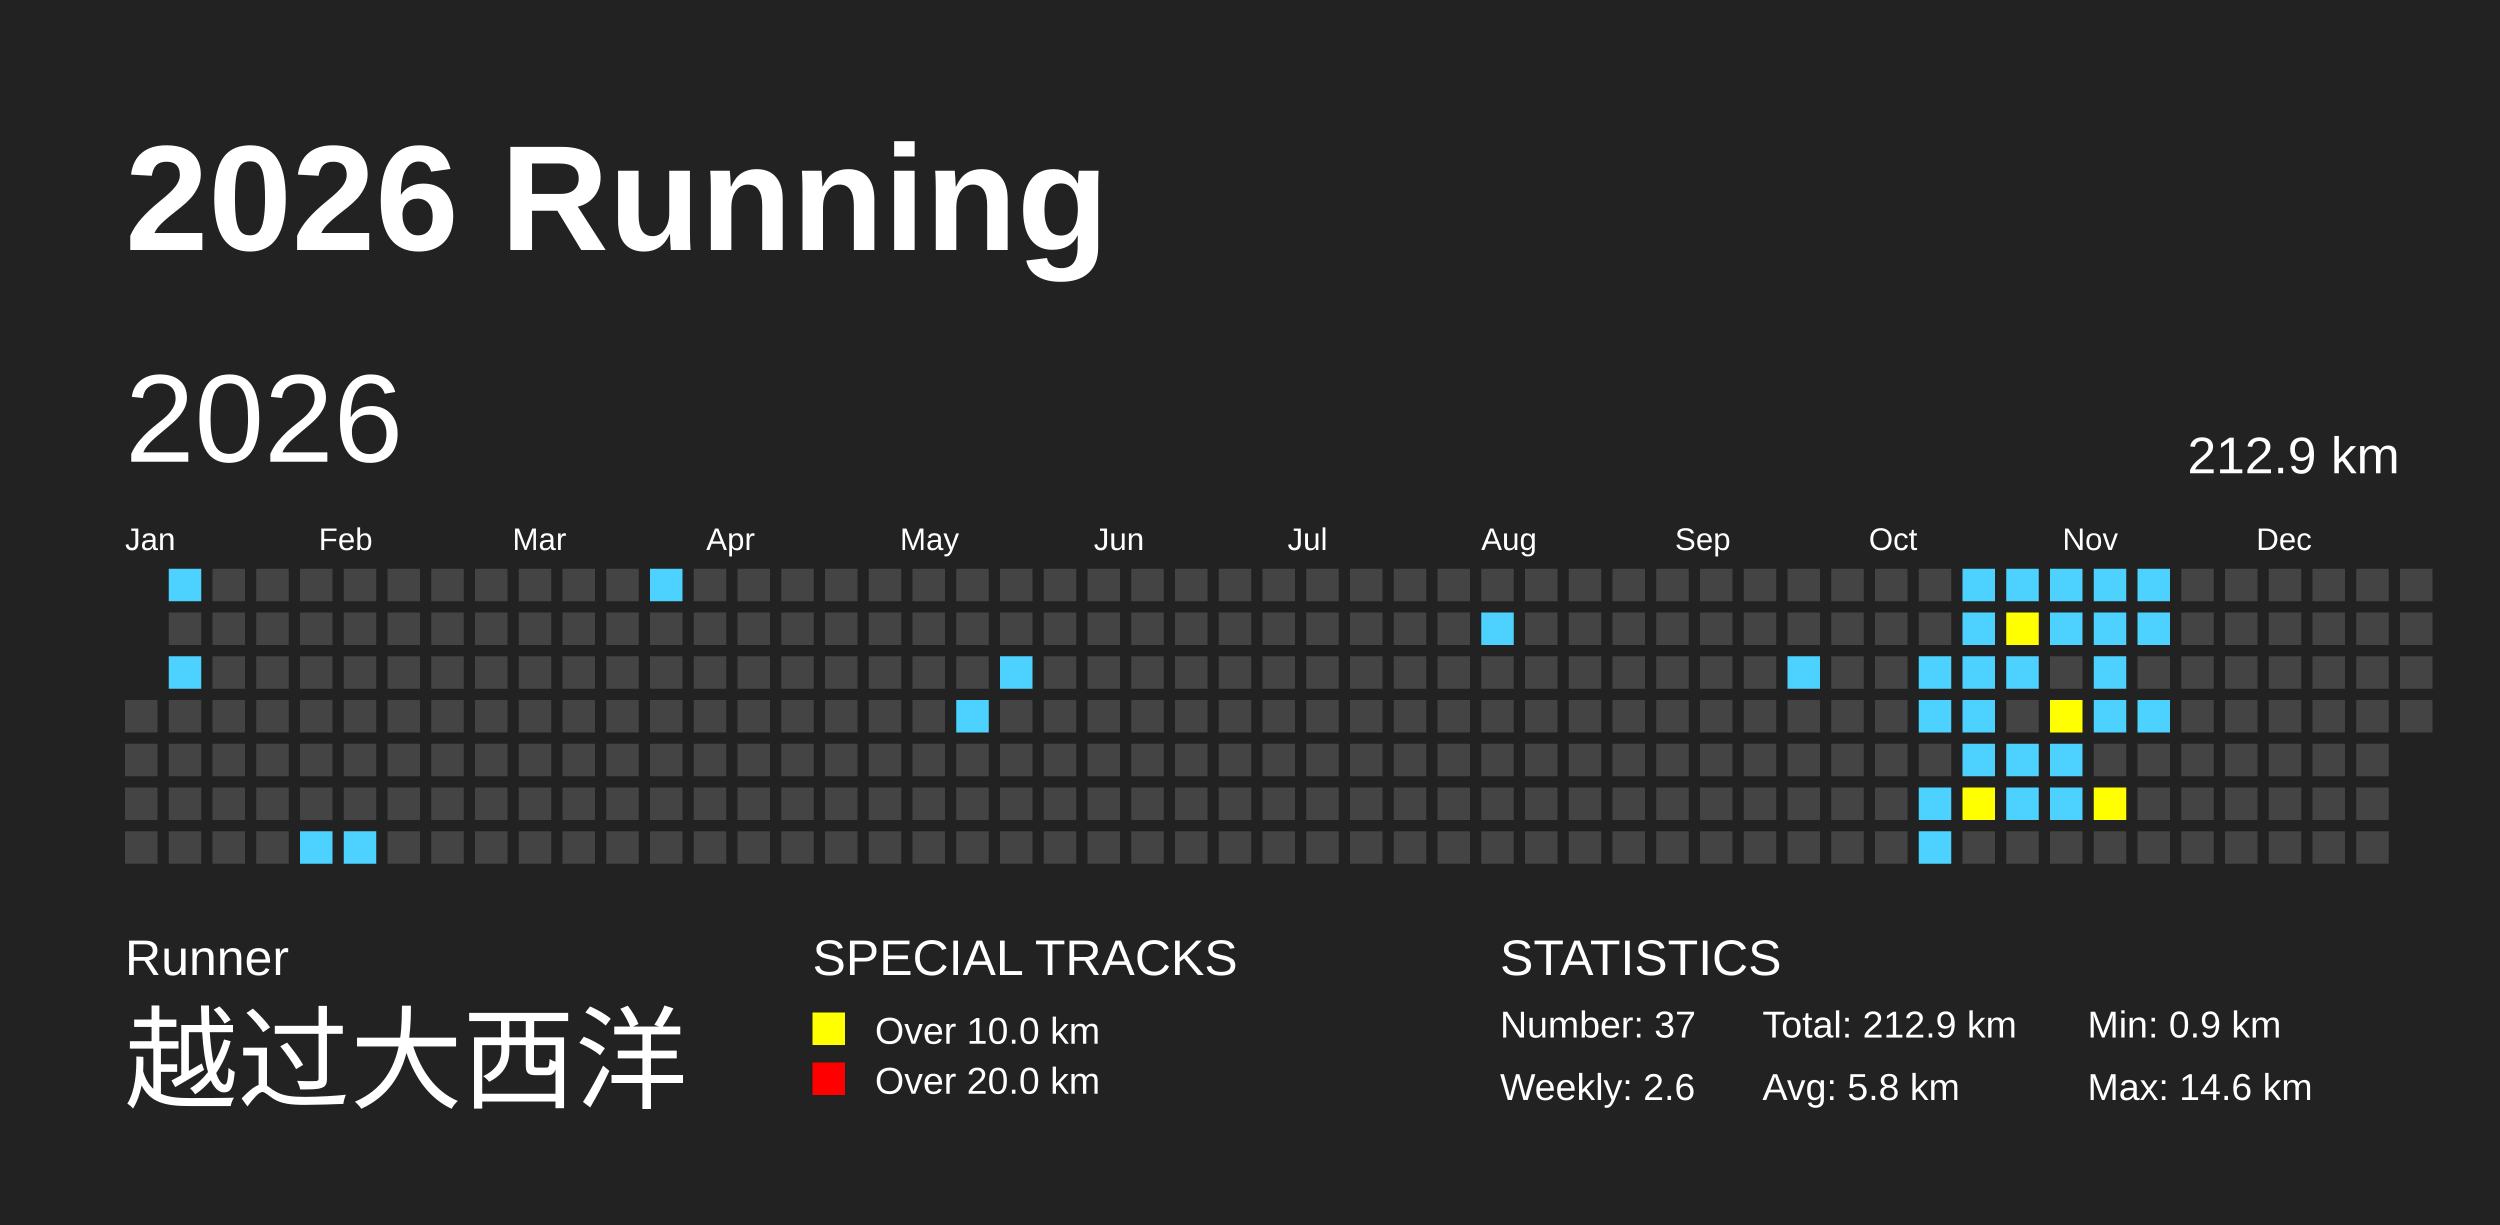
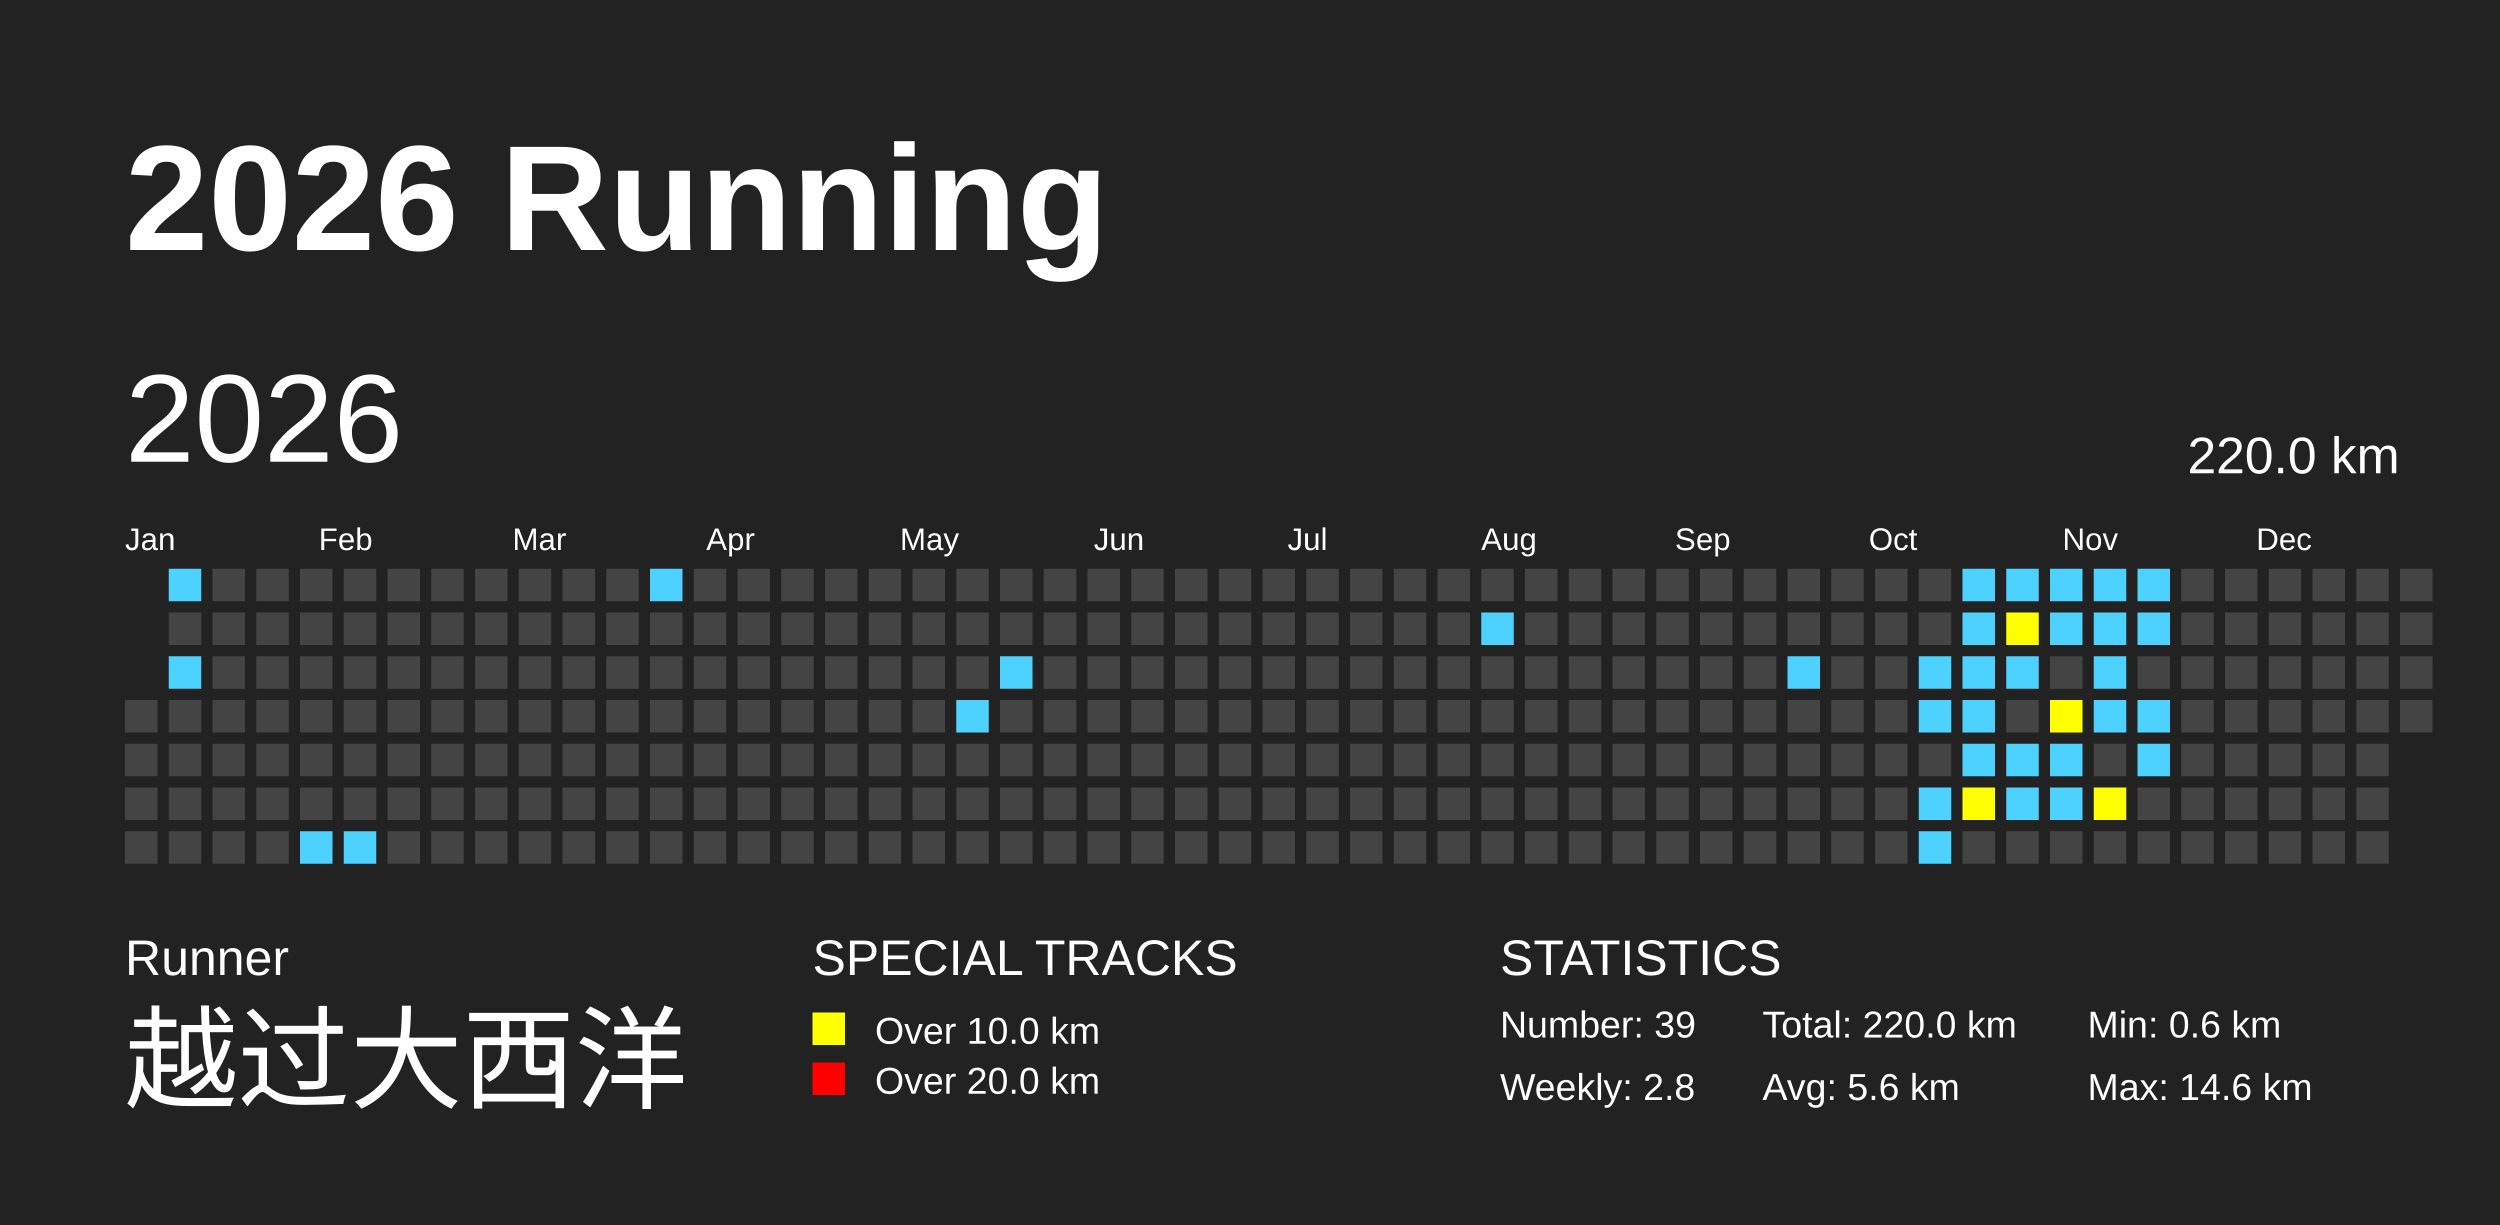
<svg xmlns="http://www.w3.org/2000/svg" baseProfile="full" height="98mm" version="1.1" viewBox="0,0,200,98" width="200mm">
  <defs>
    <pattern height="2" id="indoor-stripe" patternUnits="userSpaceOnUse" width="2">
      <line stroke="white" stroke-opacity="0.45" stroke-width="0.5" x1="0" x2="2" y1="2" y2="0" />
    </pattern>
  </defs>
  <rect fill="#222222" height="98" width="200" x="0" y="0" />
  <text fill="#FFFFFF" style="font-size:12px; font-family:Arial; font-weight:bold;" x="10" y="20">2026 Running</text>
  <text fill="#FFFFFF" style="font-size:4px; font-family:Arial" x="10" y="78">Runner</text>
  <text fill="#FFFFFF" style="font-size:9px; font-family:Arial" x="10" y="88">越过大西洋</text>
  <text fill="#FFFFFF" style="font-size:4px; font-family:Arial" x="65" y="78">SPECIAL TRACKS</text>
  <rect fill="yellow" height="2.6" width="2.6" x="65" y="81" />
  <text fill="#FFFFFF" style="font-size:3px; font-family:Arial" x="70" y="83.5">Over 10.0 km</text>
  <rect fill="red" height="2.6" width="2.6" x="65" y="85" />
  <text fill="#FFFFFF" style="font-size:3px; font-family:Arial" x="70" y="87.5">Over 20.0 km</text>
  <text fill="#FFFFFF" style="font-size:4px; font-family:Arial" x="120" y="78">STATISTICS</text>
-   <text fill="#FFFFFF" style="font-size:3px; font-family:Arial" x="120" y="83">Number: 37</text>
-   <text fill="#FFFFFF" style="font-size:3px; font-family:Arial" x="120" y="88">Weekly: 2.6</text>
-   <text fill="#FFFFFF" style="font-size:3px; font-family:Arial" x="141" y="83">Total: 212.9 km</text>
-   <text fill="#FFFFFF" style="font-size:3px; font-family:Arial" x="141" y="88">Avg: 5.8 km</text>
-   <text fill="#FFFFFF" style="font-size:3px; font-family:Arial" x="167" y="83">Min: 0.9 km</text>
+   <text fill="#FFFFFF" style="font-size:3px; font-family:Arial" x="120" y="83">Number: 39</text>
+   <text fill="#FFFFFF" style="font-size:3px; font-family:Arial" x="120" y="88">Weekly: 2.8</text>
+   <text fill="#FFFFFF" style="font-size:3px; font-family:Arial" x="141" y="83">Total: 220.0 km</text>
+   <text fill="#FFFFFF" style="font-size:3px; font-family:Arial" x="141" y="88">Avg: 5.6 km</text>
+   <text fill="#FFFFFF" style="font-size:3px; font-family:Arial" x="167" y="83">Min: 0.6 km</text>
  <text fill="#FFFFFF" style="font-size:3px; font-family:Arial" x="167" y="88">Max: 14.6 km</text>
  <text dominant-baseline="hanging" fill="#FFFFFF" style="font-size:10.0px; font-family:Arial;" x="10" y="30">2026</text>
-   <text dominant-baseline="hanging" fill="#FFFFFF" style="font-size:4.125px; font-family:Arial;" x="175" y="35">212.9 km</text>
+   <text dominant-baseline="hanging" fill="#FFFFFF" style="font-size:4.125px; font-family:Arial;" x="175" y="35">220.0 km</text>
  <text fill="#FFFFFF" style="font-size:2.5px; font-family:Arial" x="10.0" y="44">Jan</text>
  <text fill="#FFFFFF" style="font-size:2.5px; font-family:Arial" x="25.5" y="44">Feb</text>
  <text fill="#FFFFFF" style="font-size:2.5px; font-family:Arial" x="41.0" y="44">Mar</text>
  <text fill="#FFFFFF" style="font-size:2.5px; font-family:Arial" x="56.5" y="44">Apr</text>
  <text fill="#FFFFFF" style="font-size:2.5px; font-family:Arial" x="72.0" y="44">May</text>
  <text fill="#FFFFFF" style="font-size:2.5px; font-family:Arial" x="87.5" y="44">Jun</text>
  <text fill="#FFFFFF" style="font-size:2.5px; font-family:Arial" x="103.0" y="44">Jul</text>
  <text fill="#FFFFFF" style="font-size:2.5px; font-family:Arial" x="118.5" y="44">Aug</text>
  <text fill="#FFFFFF" style="font-size:2.5px; font-family:Arial" x="134.0" y="44">Sep</text>
  <text fill="#FFFFFF" style="font-size:2.5px; font-family:Arial" x="149.5" y="44">Oct</text>
  <text fill="#FFFFFF" style="font-size:2.5px; font-family:Arial" x="165.0" y="44">Nov</text>
  <text fill="#FFFFFF" style="font-size:2.5px; font-family:Arial" x="180.5" y="44">Dec</text>
  <rect fill="#444444" height="2.6" width="2.6" x="10.0" y="56.0" />
  <rect fill="#444444" height="2.6" width="2.6" x="10.0" y="59.5" />
  <rect fill="#444444" height="2.6" width="2.6" x="10.0" y="63.0" />
  <rect fill="#444444" height="2.6" width="2.6" x="10.0" y="66.5" />
  <rect fill="#4DD2FF" height="2.6" width="2.6" x="13.5" y="45.5" />
  <rect fill="#444444" height="2.6" width="2.6" x="13.5" y="49.0" />
  <rect fill="#4DD2FF" height="2.6" width="2.6" x="13.5" y="52.5" />
  <rect fill="#444444" height="2.6" width="2.6" x="13.5" y="56.0" />
  <rect fill="#444444" height="2.6" width="2.6" x="13.5" y="59.5" />
  <rect fill="#444444" height="2.6" width="2.6" x="13.5" y="63.0" />
  <rect fill="#444444" height="2.6" width="2.6" x="13.5" y="66.5" />
  <rect fill="#444444" height="2.6" width="2.6" x="17.0" y="45.5" />
  <rect fill="#444444" height="2.6" width="2.6" x="17.0" y="49.0" />
  <rect fill="#444444" height="2.6" width="2.6" x="17.0" y="52.5" />
  <rect fill="#444444" height="2.6" width="2.6" x="17.0" y="56.0" />
  <rect fill="#444444" height="2.6" width="2.6" x="17.0" y="59.5" />
  <rect fill="#444444" height="2.6" width="2.6" x="17.0" y="63.0" />
  <rect fill="#444444" height="2.6" width="2.6" x="17.0" y="66.5" />
  <rect fill="#444444" height="2.6" width="2.6" x="20.5" y="45.5" />
  <rect fill="#444444" height="2.6" width="2.6" x="20.5" y="49.0" />
  <rect fill="#444444" height="2.6" width="2.6" x="20.5" y="52.5" />
  <rect fill="#444444" height="2.6" width="2.6" x="20.5" y="56.0" />
  <rect fill="#444444" height="2.6" width="2.6" x="20.5" y="59.5" />
  <rect fill="#444444" height="2.6" width="2.6" x="20.5" y="63.0" />
  <rect fill="#444444" height="2.6" width="2.6" x="20.5" y="66.5" />
  <rect fill="#444444" height="2.6" width="2.6" x="24.0" y="45.5" />
  <rect fill="#444444" height="2.6" width="2.6" x="24.0" y="49.0" />
  <rect fill="#444444" height="2.6" width="2.6" x="24.0" y="52.5" />
  <rect fill="#444444" height="2.6" width="2.6" x="24.0" y="56.0" />
  <rect fill="#444444" height="2.6" width="2.6" x="24.0" y="59.5" />
  <rect fill="#444444" height="2.6" width="2.6" x="24.0" y="63.0" />
  <rect fill="#4DD2FF" height="2.6" width="2.6" x="24.0" y="66.5" />
  <rect fill="#444444" height="2.6" width="2.6" x="27.5" y="45.5" />
  <rect fill="#444444" height="2.6" width="2.6" x="27.5" y="49.0" />
  <rect fill="#444444" height="2.6" width="2.6" x="27.5" y="52.5" />
  <rect fill="#444444" height="2.6" width="2.6" x="27.5" y="56.0" />
  <rect fill="#444444" height="2.6" width="2.6" x="27.5" y="59.5" />
  <rect fill="#444444" height="2.6" width="2.6" x="27.5" y="63.0" />
  <rect fill="#4DD2FF" height="2.6" width="2.6" x="27.5" y="66.5" />
  <rect fill="#444444" height="2.6" width="2.6" x="31.0" y="45.5" />
  <rect fill="#444444" height="2.6" width="2.6" x="31.0" y="49.0" />
  <rect fill="#444444" height="2.6" width="2.6" x="31.0" y="52.5" />
  <rect fill="#444444" height="2.6" width="2.6" x="31.0" y="56.0" />
  <rect fill="#444444" height="2.6" width="2.6" x="31.0" y="59.5" />
  <rect fill="#444444" height="2.6" width="2.6" x="31.0" y="63.0" />
  <rect fill="#444444" height="2.6" width="2.6" x="31.0" y="66.5" />
  <rect fill="#444444" height="2.6" width="2.6" x="34.5" y="45.5" />
  <rect fill="#444444" height="2.6" width="2.6" x="34.5" y="49.0" />
  <rect fill="#444444" height="2.6" width="2.6" x="34.5" y="52.5" />
  <rect fill="#444444" height="2.6" width="2.6" x="34.5" y="56.0" />
  <rect fill="#444444" height="2.6" width="2.6" x="34.5" y="59.5" />
  <rect fill="#444444" height="2.6" width="2.6" x="34.5" y="63.0" />
  <rect fill="#444444" height="2.6" width="2.6" x="34.5" y="66.5" />
  <rect fill="#444444" height="2.6" width="2.6" x="38.0" y="45.5" />
  <rect fill="#444444" height="2.6" width="2.6" x="38.0" y="49.0" />
  <rect fill="#444444" height="2.6" width="2.6" x="38.0" y="52.5" />
  <rect fill="#444444" height="2.6" width="2.6" x="38.0" y="56.0" />
  <rect fill="#444444" height="2.6" width="2.6" x="38.0" y="59.5" />
  <rect fill="#444444" height="2.6" width="2.6" x="38.0" y="63.0" />
  <rect fill="#444444" height="2.6" width="2.6" x="38.0" y="66.5" />
  <rect fill="#444444" height="2.6" width="2.6" x="41.5" y="45.5" />
  <rect fill="#444444" height="2.6" width="2.6" x="41.5" y="49.0" />
  <rect fill="#444444" height="2.6" width="2.6" x="41.5" y="52.5" />
  <rect fill="#444444" height="2.6" width="2.6" x="41.5" y="56.0" />
  <rect fill="#444444" height="2.6" width="2.6" x="41.5" y="59.5" />
  <rect fill="#444444" height="2.6" width="2.6" x="41.5" y="63.0" />
  <rect fill="#444444" height="2.6" width="2.6" x="41.5" y="66.5" />
  <rect fill="#444444" height="2.6" width="2.6" x="45.0" y="45.5" />
  <rect fill="#444444" height="2.6" width="2.6" x="45.0" y="49.0" />
  <rect fill="#444444" height="2.6" width="2.6" x="45.0" y="52.5" />
  <rect fill="#444444" height="2.6" width="2.6" x="45.0" y="56.0" />
  <rect fill="#444444" height="2.6" width="2.6" x="45.0" y="59.5" />
  <rect fill="#444444" height="2.6" width="2.6" x="45.0" y="63.0" />
  <rect fill="#444444" height="2.6" width="2.6" x="45.0" y="66.5" />
  <rect fill="#444444" height="2.6" width="2.6" x="48.5" y="45.5" />
  <rect fill="#444444" height="2.6" width="2.6" x="48.5" y="49.0" />
  <rect fill="#444444" height="2.6" width="2.6" x="48.5" y="52.5" />
  <rect fill="#444444" height="2.6" width="2.6" x="48.5" y="56.0" />
  <rect fill="#444444" height="2.6" width="2.6" x="48.5" y="59.5" />
  <rect fill="#444444" height="2.6" width="2.6" x="48.5" y="63.0" />
  <rect fill="#444444" height="2.6" width="2.6" x="48.5" y="66.5" />
  <rect fill="#4DD2FF" height="2.6" width="2.6" x="52.0" y="45.5" />
  <rect fill="#444444" height="2.6" width="2.6" x="52.0" y="49.0" />
  <rect fill="#444444" height="2.6" width="2.6" x="52.0" y="52.5" />
  <rect fill="#444444" height="2.6" width="2.6" x="52.0" y="56.0" />
  <rect fill="#444444" height="2.6" width="2.6" x="52.0" y="59.5" />
  <rect fill="#444444" height="2.6" width="2.6" x="52.0" y="63.0" />
  <rect fill="#444444" height="2.6" width="2.6" x="52.0" y="66.5" />
  <rect fill="#444444" height="2.6" width="2.6" x="55.5" y="45.5" />
  <rect fill="#444444" height="2.6" width="2.6" x="55.5" y="49.0" />
  <rect fill="#444444" height="2.6" width="2.6" x="55.5" y="52.5" />
  <rect fill="#444444" height="2.6" width="2.6" x="55.5" y="56.0" />
  <rect fill="#444444" height="2.6" width="2.6" x="55.5" y="59.5" />
  <rect fill="#444444" height="2.6" width="2.6" x="55.5" y="63.0" />
  <rect fill="#444444" height="2.6" width="2.6" x="55.5" y="66.5" />
  <rect fill="#444444" height="2.6" width="2.6" x="59.0" y="45.5" />
  <rect fill="#444444" height="2.6" width="2.6" x="59.0" y="49.0" />
  <rect fill="#444444" height="2.6" width="2.6" x="59.0" y="52.5" />
  <rect fill="#444444" height="2.6" width="2.6" x="59.0" y="56.0" />
  <rect fill="#444444" height="2.6" width="2.6" x="59.0" y="59.5" />
  <rect fill="#444444" height="2.6" width="2.6" x="59.0" y="63.0" />
  <rect fill="#444444" height="2.6" width="2.6" x="59.0" y="66.5" />
  <rect fill="#444444" height="2.6" width="2.6" x="62.5" y="45.5" />
  <rect fill="#444444" height="2.6" width="2.6" x="62.5" y="49.0" />
  <rect fill="#444444" height="2.6" width="2.6" x="62.5" y="52.5" />
  <rect fill="#444444" height="2.6" width="2.6" x="62.5" y="56.0" />
  <rect fill="#444444" height="2.6" width="2.6" x="62.5" y="59.5" />
  <rect fill="#444444" height="2.6" width="2.6" x="62.5" y="63.0" />
  <rect fill="#444444" height="2.6" width="2.6" x="62.5" y="66.5" />
  <rect fill="#444444" height="2.6" width="2.6" x="66.0" y="45.5" />
  <rect fill="#444444" height="2.6" width="2.6" x="66.0" y="49.0" />
  <rect fill="#444444" height="2.6" width="2.6" x="66.0" y="52.5" />
  <rect fill="#444444" height="2.6" width="2.6" x="66.0" y="56.0" />
  <rect fill="#444444" height="2.6" width="2.6" x="66.0" y="59.5" />
  <rect fill="#444444" height="2.6" width="2.6" x="66.0" y="63.0" />
  <rect fill="#444444" height="2.6" width="2.6" x="66.0" y="66.5" />
  <rect fill="#444444" height="2.6" width="2.6" x="69.5" y="45.5" />
  <rect fill="#444444" height="2.6" width="2.6" x="69.5" y="49.0" />
  <rect fill="#444444" height="2.6" width="2.6" x="69.5" y="52.5" />
  <rect fill="#444444" height="2.6" width="2.6" x="69.5" y="56.0" />
  <rect fill="#444444" height="2.6" width="2.6" x="69.5" y="59.5" />
  <rect fill="#444444" height="2.6" width="2.6" x="69.5" y="63.0" />
  <rect fill="#444444" height="2.6" width="2.6" x="69.5" y="66.5" />
  <rect fill="#444444" height="2.6" width="2.6" x="73.0" y="45.5" />
  <rect fill="#444444" height="2.6" width="2.6" x="73.0" y="49.0" />
  <rect fill="#444444" height="2.6" width="2.6" x="73.0" y="52.5" />
  <rect fill="#444444" height="2.6" width="2.6" x="73.0" y="56.0" />
  <rect fill="#444444" height="2.6" width="2.6" x="73.0" y="59.5" />
  <rect fill="#444444" height="2.6" width="2.6" x="73.0" y="63.0" />
  <rect fill="#444444" height="2.6" width="2.6" x="73.0" y="66.5" />
  <rect fill="#444444" height="2.6" width="2.6" x="76.5" y="45.5" />
  <rect fill="#444444" height="2.6" width="2.6" x="76.5" y="49.0" />
  <rect fill="#444444" height="2.6" width="2.6" x="76.5" y="52.5" />
  <rect fill="#4DD2FF" height="2.6" width="2.6" x="76.5" y="56.0" />
  <rect fill="#444444" height="2.6" width="2.6" x="76.5" y="59.5" />
  <rect fill="#444444" height="2.6" width="2.6" x="76.5" y="63.0" />
  <rect fill="#444444" height="2.6" width="2.6" x="76.5" y="66.5" />
  <rect fill="#444444" height="2.6" width="2.6" x="80.0" y="45.5" />
  <rect fill="#444444" height="2.6" width="2.6" x="80.0" y="49.0" />
  <rect fill="#4DD2FF" height="2.6" width="2.6" x="80.0" y="52.5" />
  <rect fill="#444444" height="2.6" width="2.6" x="80.0" y="56.0" />
  <rect fill="#444444" height="2.6" width="2.6" x="80.0" y="59.5" />
  <rect fill="#444444" height="2.6" width="2.6" x="80.0" y="63.0" />
  <rect fill="#444444" height="2.6" width="2.6" x="80.0" y="66.5" />
  <rect fill="#444444" height="2.6" width="2.6" x="83.5" y="45.5" />
  <rect fill="#444444" height="2.6" width="2.6" x="83.5" y="49.0" />
  <rect fill="#444444" height="2.6" width="2.6" x="83.5" y="52.5" />
  <rect fill="#444444" height="2.6" width="2.6" x="83.5" y="56.0" />
  <rect fill="#444444" height="2.6" width="2.6" x="83.5" y="59.5" />
  <rect fill="#444444" height="2.6" width="2.6" x="83.5" y="63.0" />
  <rect fill="#444444" height="2.6" width="2.6" x="83.5" y="66.5" />
  <rect fill="#444444" height="2.6" width="2.6" x="87.0" y="45.5" />
  <rect fill="#444444" height="2.6" width="2.6" x="87.0" y="49.0" />
  <rect fill="#444444" height="2.6" width="2.6" x="87.0" y="52.5" />
  <rect fill="#444444" height="2.6" width="2.6" x="87.0" y="56.0" />
  <rect fill="#444444" height="2.6" width="2.6" x="87.0" y="59.5" />
  <rect fill="#444444" height="2.6" width="2.6" x="87.0" y="63.0" />
  <rect fill="#444444" height="2.6" width="2.6" x="87.0" y="66.5" />
  <rect fill="#444444" height="2.6" width="2.6" x="90.5" y="45.5" />
  <rect fill="#444444" height="2.6" width="2.6" x="90.5" y="49.0" />
  <rect fill="#444444" height="2.6" width="2.6" x="90.5" y="52.5" />
  <rect fill="#444444" height="2.6" width="2.6" x="90.5" y="56.0" />
  <rect fill="#444444" height="2.6" width="2.6" x="90.5" y="59.5" />
  <rect fill="#444444" height="2.6" width="2.6" x="90.5" y="63.0" />
  <rect fill="#444444" height="2.6" width="2.6" x="90.5" y="66.5" />
  <rect fill="#444444" height="2.6" width="2.6" x="94.0" y="45.5" />
  <rect fill="#444444" height="2.6" width="2.6" x="94.0" y="49.0" />
  <rect fill="#444444" height="2.6" width="2.6" x="94.0" y="52.5" />
  <rect fill="#444444" height="2.6" width="2.6" x="94.0" y="56.0" />
  <rect fill="#444444" height="2.6" width="2.6" x="94.0" y="59.5" />
  <rect fill="#444444" height="2.6" width="2.6" x="94.0" y="63.0" />
  <rect fill="#444444" height="2.6" width="2.6" x="94.0" y="66.5" />
  <rect fill="#444444" height="2.6" width="2.6" x="97.5" y="45.5" />
  <rect fill="#444444" height="2.6" width="2.6" x="97.5" y="49.0" />
  <rect fill="#444444" height="2.6" width="2.6" x="97.5" y="52.5" />
  <rect fill="#444444" height="2.6" width="2.6" x="97.5" y="56.0" />
  <rect fill="#444444" height="2.6" width="2.6" x="97.5" y="59.5" />
  <rect fill="#444444" height="2.6" width="2.6" x="97.5" y="63.0" />
  <rect fill="#444444" height="2.6" width="2.6" x="97.5" y="66.5" />
  <rect fill="#444444" height="2.6" width="2.6" x="101.0" y="45.5" />
  <rect fill="#444444" height="2.6" width="2.6" x="101.0" y="49.0" />
  <rect fill="#444444" height="2.6" width="2.6" x="101.0" y="52.5" />
  <rect fill="#444444" height="2.6" width="2.6" x="101.0" y="56.0" />
  <rect fill="#444444" height="2.6" width="2.6" x="101.0" y="59.5" />
  <rect fill="#444444" height="2.6" width="2.6" x="101.0" y="63.0" />
  <rect fill="#444444" height="2.6" width="2.6" x="101.0" y="66.5" />
  <rect fill="#444444" height="2.6" width="2.6" x="104.5" y="45.5" />
  <rect fill="#444444" height="2.6" width="2.6" x="104.5" y="49.0" />
  <rect fill="#444444" height="2.6" width="2.6" x="104.5" y="52.5" />
  <rect fill="#444444" height="2.6" width="2.6" x="104.5" y="56.0" />
  <rect fill="#444444" height="2.6" width="2.6" x="104.5" y="59.5" />
  <rect fill="#444444" height="2.6" width="2.6" x="104.5" y="63.0" />
  <rect fill="#444444" height="2.6" width="2.6" x="104.5" y="66.5" />
  <rect fill="#444444" height="2.6" width="2.6" x="108.0" y="45.5" />
  <rect fill="#444444" height="2.6" width="2.6" x="108.0" y="49.0" />
  <rect fill="#444444" height="2.6" width="2.6" x="108.0" y="52.5" />
  <rect fill="#444444" height="2.6" width="2.6" x="108.0" y="56.0" />
  <rect fill="#444444" height="2.6" width="2.6" x="108.0" y="59.5" />
  <rect fill="#444444" height="2.6" width="2.6" x="108.0" y="63.0" />
  <rect fill="#444444" height="2.6" width="2.6" x="108.0" y="66.5" />
  <rect fill="#444444" height="2.6" width="2.6" x="111.5" y="45.5" />
  <rect fill="#444444" height="2.6" width="2.6" x="111.5" y="49.0" />
  <rect fill="#444444" height="2.6" width="2.6" x="111.5" y="52.5" />
  <rect fill="#444444" height="2.6" width="2.6" x="111.5" y="56.0" />
  <rect fill="#444444" height="2.6" width="2.6" x="111.5" y="59.5" />
  <rect fill="#444444" height="2.6" width="2.6" x="111.5" y="63.0" />
  <rect fill="#444444" height="2.6" width="2.6" x="111.5" y="66.5" />
  <rect fill="#444444" height="2.6" width="2.6" x="115.0" y="45.5" />
  <rect fill="#444444" height="2.6" width="2.6" x="115.0" y="49.0" />
  <rect fill="#444444" height="2.6" width="2.6" x="115.0" y="52.5" />
  <rect fill="#444444" height="2.6" width="2.6" x="115.0" y="56.0" />
  <rect fill="#444444" height="2.6" width="2.6" x="115.0" y="59.5" />
  <rect fill="#444444" height="2.6" width="2.6" x="115.0" y="63.0" />
  <rect fill="#444444" height="2.6" width="2.6" x="115.0" y="66.5" />
  <rect fill="#444444" height="2.6" width="2.6" x="118.5" y="45.5" />
  <rect fill="#4DD2FF" height="2.6" width="2.6" x="118.5" y="49.0" />
  <rect fill="#444444" height="2.6" width="2.6" x="118.5" y="52.5" />
  <rect fill="#444444" height="2.6" width="2.6" x="118.5" y="56.0" />
  <rect fill="#444444" height="2.6" width="2.6" x="118.5" y="59.5" />
  <rect fill="#444444" height="2.6" width="2.6" x="118.5" y="63.0" />
  <rect fill="#444444" height="2.6" width="2.6" x="118.5" y="66.5" />
  <rect fill="#444444" height="2.6" width="2.6" x="122.0" y="45.5" />
  <rect fill="#444444" height="2.6" width="2.6" x="122.0" y="49.0" />
  <rect fill="#444444" height="2.6" width="2.6" x="122.0" y="52.5" />
  <rect fill="#444444" height="2.6" width="2.6" x="122.0" y="56.0" />
  <rect fill="#444444" height="2.6" width="2.6" x="122.0" y="59.5" />
  <rect fill="#444444" height="2.6" width="2.6" x="122.0" y="63.0" />
  <rect fill="#444444" height="2.6" width="2.6" x="122.0" y="66.5" />
  <rect fill="#444444" height="2.6" width="2.6" x="125.5" y="45.5" />
  <rect fill="#444444" height="2.6" width="2.6" x="125.5" y="49.0" />
  <rect fill="#444444" height="2.6" width="2.6" x="125.5" y="52.5" />
  <rect fill="#444444" height="2.6" width="2.6" x="125.5" y="56.0" />
  <rect fill="#444444" height="2.6" width="2.6" x="125.5" y="59.5" />
  <rect fill="#444444" height="2.6" width="2.6" x="125.5" y="63.0" />
  <rect fill="#444444" height="2.6" width="2.6" x="125.5" y="66.5" />
  <rect fill="#444444" height="2.6" width="2.6" x="129.0" y="45.5" />
  <rect fill="#444444" height="2.6" width="2.6" x="129.0" y="49.0" />
  <rect fill="#444444" height="2.6" width="2.6" x="129.0" y="52.5" />
  <rect fill="#444444" height="2.6" width="2.6" x="129.0" y="56.0" />
  <rect fill="#444444" height="2.6" width="2.6" x="129.0" y="59.5" />
  <rect fill="#444444" height="2.6" width="2.6" x="129.0" y="63.0" />
  <rect fill="#444444" height="2.6" width="2.6" x="129.0" y="66.5" />
  <rect fill="#444444" height="2.6" width="2.6" x="132.5" y="45.5" />
  <rect fill="#444444" height="2.6" width="2.6" x="132.5" y="49.0" />
  <rect fill="#444444" height="2.6" width="2.6" x="132.5" y="52.5" />
  <rect fill="#444444" height="2.6" width="2.6" x="132.5" y="56.0" />
  <rect fill="#444444" height="2.6" width="2.6" x="132.5" y="59.5" />
  <rect fill="#444444" height="2.6" width="2.6" x="132.5" y="63.0" />
  <rect fill="#444444" height="2.6" width="2.6" x="132.5" y="66.5" />
  <rect fill="#444444" height="2.6" width="2.6" x="136.0" y="45.5" />
  <rect fill="#444444" height="2.6" width="2.6" x="136.0" y="49.0" />
  <rect fill="#444444" height="2.6" width="2.6" x="136.0" y="52.5" />
  <rect fill="#444444" height="2.6" width="2.6" x="136.0" y="56.0" />
  <rect fill="#444444" height="2.6" width="2.6" x="136.0" y="59.5" />
  <rect fill="#444444" height="2.6" width="2.6" x="136.0" y="63.0" />
  <rect fill="#444444" height="2.6" width="2.6" x="136.0" y="66.5" />
  <rect fill="#444444" height="2.6" width="2.6" x="139.5" y="45.5" />
  <rect fill="#444444" height="2.6" width="2.6" x="139.5" y="49.0" />
  <rect fill="#444444" height="2.6" width="2.6" x="139.5" y="52.5" />
  <rect fill="#444444" height="2.6" width="2.6" x="139.5" y="56.0" />
  <rect fill="#444444" height="2.6" width="2.6" x="139.5" y="59.5" />
  <rect fill="#444444" height="2.6" width="2.6" x="139.5" y="63.0" />
  <rect fill="#444444" height="2.6" width="2.6" x="139.5" y="66.5" />
  <rect fill="#444444" height="2.6" width="2.6" x="143.0" y="45.5" />
  <rect fill="#444444" height="2.6" width="2.6" x="143.0" y="49.0" />
  <rect fill="#4DD2FF" height="2.6" width="2.6" x="143.0" y="52.5" />
  <rect fill="#444444" height="2.6" width="2.6" x="143.0" y="56.0" />
  <rect fill="#444444" height="2.6" width="2.6" x="143.0" y="59.5" />
  <rect fill="#444444" height="2.6" width="2.6" x="143.0" y="63.0" />
  <rect fill="#444444" height="2.6" width="2.6" x="143.0" y="66.5" />
  <rect fill="#444444" height="2.6" width="2.6" x="146.5" y="45.5" />
  <rect fill="#444444" height="2.6" width="2.6" x="146.5" y="49.0" />
  <rect fill="#444444" height="2.6" width="2.6" x="146.5" y="52.5" />
  <rect fill="#444444" height="2.6" width="2.6" x="146.5" y="56.0" />
  <rect fill="#444444" height="2.6" width="2.6" x="146.5" y="59.5" />
  <rect fill="#444444" height="2.6" width="2.6" x="146.5" y="63.0" />
  <rect fill="#444444" height="2.6" width="2.6" x="146.5" y="66.5" />
  <rect fill="#444444" height="2.6" width="2.6" x="150.0" y="45.5" />
  <rect fill="#444444" height="2.6" width="2.6" x="150.0" y="49.0" />
  <rect fill="#444444" height="2.6" width="2.6" x="150.0" y="52.5" />
  <rect fill="#444444" height="2.6" width="2.6" x="150.0" y="56.0" />
  <rect fill="#444444" height="2.6" width="2.6" x="150.0" y="59.5" />
  <rect fill="#444444" height="2.6" width="2.6" x="150.0" y="63.0" />
  <rect fill="#444444" height="2.6" width="2.6" x="150.0" y="66.5" />
  <rect fill="#444444" height="2.6" width="2.6" x="153.5" y="45.5" />
  <rect fill="#444444" height="2.6" width="2.6" x="153.5" y="49.0" />
  <rect fill="#4DD2FF" height="2.6" width="2.6" x="153.5" y="52.5" />
  <rect fill="#4DD2FF" height="2.6" width="2.6" x="153.5" y="56.0" />
  <rect fill="#444444" height="2.6" width="2.6" x="153.5" y="59.5" />
  <rect fill="#4DD2FF" height="2.6" width="2.6" x="153.5" y="63.0" />
  <rect fill="#4DD2FF" height="2.6" width="2.6" x="153.5" y="66.5" />
  <rect fill="#4DD2FF" height="2.6" width="2.6" x="157.0" y="45.5" />
  <rect fill="#4DD2FF" height="2.6" width="2.6" x="157.0" y="49.0" />
  <rect fill="#4DD2FF" height="2.6" width="2.6" x="157.0" y="52.5" />
  <rect fill="#4DD2FF" height="2.6" width="2.6" x="157.0" y="56.0" />
  <rect fill="#4DD2FF" height="2.6" width="2.6" x="157.0" y="59.5" />
  <rect fill="yellow" height="2.6" width="2.6" x="157.0" y="63.0" />
  <rect fill="#444444" height="2.6" width="2.6" x="157.0" y="66.5" />
  <rect fill="#4DD2FF" height="2.6" width="2.6" x="160.5" y="45.5" />
  <rect fill="yellow" height="2.6" width="2.6" x="160.5" y="49.0" />
  <rect fill="#4DD2FF" height="2.6" width="2.6" x="160.5" y="52.5" />
  <rect fill="#444444" height="2.6" width="2.6" x="160.5" y="56.0" />
  <rect fill="#4DD2FF" height="2.6" width="2.6" x="160.5" y="59.5" />
  <rect fill="#4DD2FF" height="2.6" width="2.6" x="160.5" y="63.0" />
  <rect fill="#444444" height="2.6" width="2.6" x="160.5" y="66.5" />
  <rect fill="#4DD2FF" height="2.6" width="2.6" x="164.0" y="45.5" />
  <rect fill="#4DD2FF" height="2.6" width="2.6" x="164.0" y="49.0" />
  <rect fill="#444444" height="2.6" width="2.6" x="164.0" y="52.5" />
  <rect fill="yellow" height="2.6" width="2.6" x="164.0" y="56.0" />
  <rect fill="#4DD2FF" height="2.6" width="2.6" x="164.0" y="59.5" />
  <rect fill="#4DD2FF" height="2.6" width="2.6" x="164.0" y="63.0" />
  <rect fill="#444444" height="2.6" width="2.6" x="164.0" y="66.5" />
  <rect fill="#4DD2FF" height="2.6" width="2.6" x="167.5" y="45.5" />
  <rect fill="#4DD2FF" height="2.6" width="2.6" x="167.5" y="49.0" />
  <rect fill="#4DD2FF" height="2.6" width="2.6" x="167.5" y="52.5" />
  <rect fill="#4DD2FF" height="2.6" width="2.6" x="167.5" y="56.0" />
  <rect fill="#444444" height="2.6" width="2.6" x="167.5" y="59.5" />
  <rect fill="yellow" height="2.6" width="2.6" x="167.5" y="63.0" />
  <rect fill="#444444" height="2.6" width="2.6" x="167.5" y="66.5" />
  <rect fill="#4DD2FF" height="2.6" width="2.6" x="171.0" y="45.5" />
  <rect fill="#4DD2FF" height="2.6" width="2.6" x="171.0" y="49.0" />
  <rect fill="#444444" height="2.6" width="2.6" x="171.0" y="52.5" />
  <rect fill="#4DD2FF" height="2.6" width="2.6" x="171.0" y="56.0" />
-   <rect fill="#444444" height="2.6" width="2.6" x="171.0" y="59.5" />
+   <rect fill="#4DD2FF" height="2.6" width="2.6" x="171.0" y="59.5" />
  <rect fill="#444444" height="2.6" width="2.6" x="171.0" y="63.0" />
  <rect fill="#444444" height="2.6" width="2.6" x="171.0" y="66.5" />
  <rect fill="#444444" height="2.6" width="2.6" x="174.5" y="45.5" />
  <rect fill="#444444" height="2.6" width="2.6" x="174.5" y="49.0" />
  <rect fill="#444444" height="2.6" width="2.6" x="174.5" y="52.5" />
  <rect fill="#444444" height="2.6" width="2.6" x="174.5" y="56.0" />
  <rect fill="#444444" height="2.6" width="2.6" x="174.5" y="59.5" />
  <rect fill="#444444" height="2.6" width="2.6" x="174.5" y="63.0" />
  <rect fill="#444444" height="2.6" width="2.6" x="174.5" y="66.5" />
  <rect fill="#444444" height="2.6" width="2.6" x="178.0" y="45.5" />
  <rect fill="#444444" height="2.6" width="2.6" x="178.0" y="49.0" />
  <rect fill="#444444" height="2.6" width="2.6" x="178.0" y="52.5" />
  <rect fill="#444444" height="2.6" width="2.6" x="178.0" y="56.0" />
  <rect fill="#444444" height="2.6" width="2.6" x="178.0" y="59.5" />
  <rect fill="#444444" height="2.6" width="2.6" x="178.0" y="63.0" />
  <rect fill="#444444" height="2.6" width="2.6" x="178.0" y="66.5" />
  <rect fill="#444444" height="2.6" width="2.6" x="181.5" y="45.5" />
  <rect fill="#444444" height="2.6" width="2.6" x="181.5" y="49.0" />
  <rect fill="#444444" height="2.6" width="2.6" x="181.5" y="52.5" />
  <rect fill="#444444" height="2.6" width="2.6" x="181.5" y="56.0" />
  <rect fill="#444444" height="2.6" width="2.6" x="181.5" y="59.5" />
  <rect fill="#444444" height="2.6" width="2.6" x="181.5" y="63.0" />
  <rect fill="#444444" height="2.6" width="2.6" x="181.5" y="66.5" />
  <rect fill="#444444" height="2.6" width="2.6" x="185.0" y="45.5" />
  <rect fill="#444444" height="2.6" width="2.6" x="185.0" y="49.0" />
  <rect fill="#444444" height="2.6" width="2.6" x="185.0" y="52.5" />
  <rect fill="#444444" height="2.6" width="2.6" x="185.0" y="56.0" />
  <rect fill="#444444" height="2.6" width="2.6" x="185.0" y="59.5" />
  <rect fill="#444444" height="2.6" width="2.6" x="185.0" y="63.0" />
  <rect fill="#444444" height="2.6" width="2.6" x="185.0" y="66.5" />
  <rect fill="#444444" height="2.6" width="2.6" x="188.5" y="45.5" />
  <rect fill="#444444" height="2.6" width="2.6" x="188.5" y="49.0" />
  <rect fill="#444444" height="2.6" width="2.6" x="188.5" y="52.5" />
  <rect fill="#444444" height="2.6" width="2.6" x="188.5" y="56.0" />
  <rect fill="#444444" height="2.6" width="2.6" x="188.5" y="59.5" />
  <rect fill="#444444" height="2.6" width="2.6" x="188.5" y="63.0" />
  <rect fill="#444444" height="2.6" width="2.6" x="188.5" y="66.5" />
  <rect fill="#444444" height="2.6" width="2.6" x="192.0" y="45.5" />
  <rect fill="#444444" height="2.6" width="2.6" x="192.0" y="49.0" />
  <rect fill="#444444" height="2.6" width="2.6" x="192.0" y="52.5" />
  <rect fill="#444444" height="2.6" width="2.6" x="192.0" y="56.0" />
</svg>
